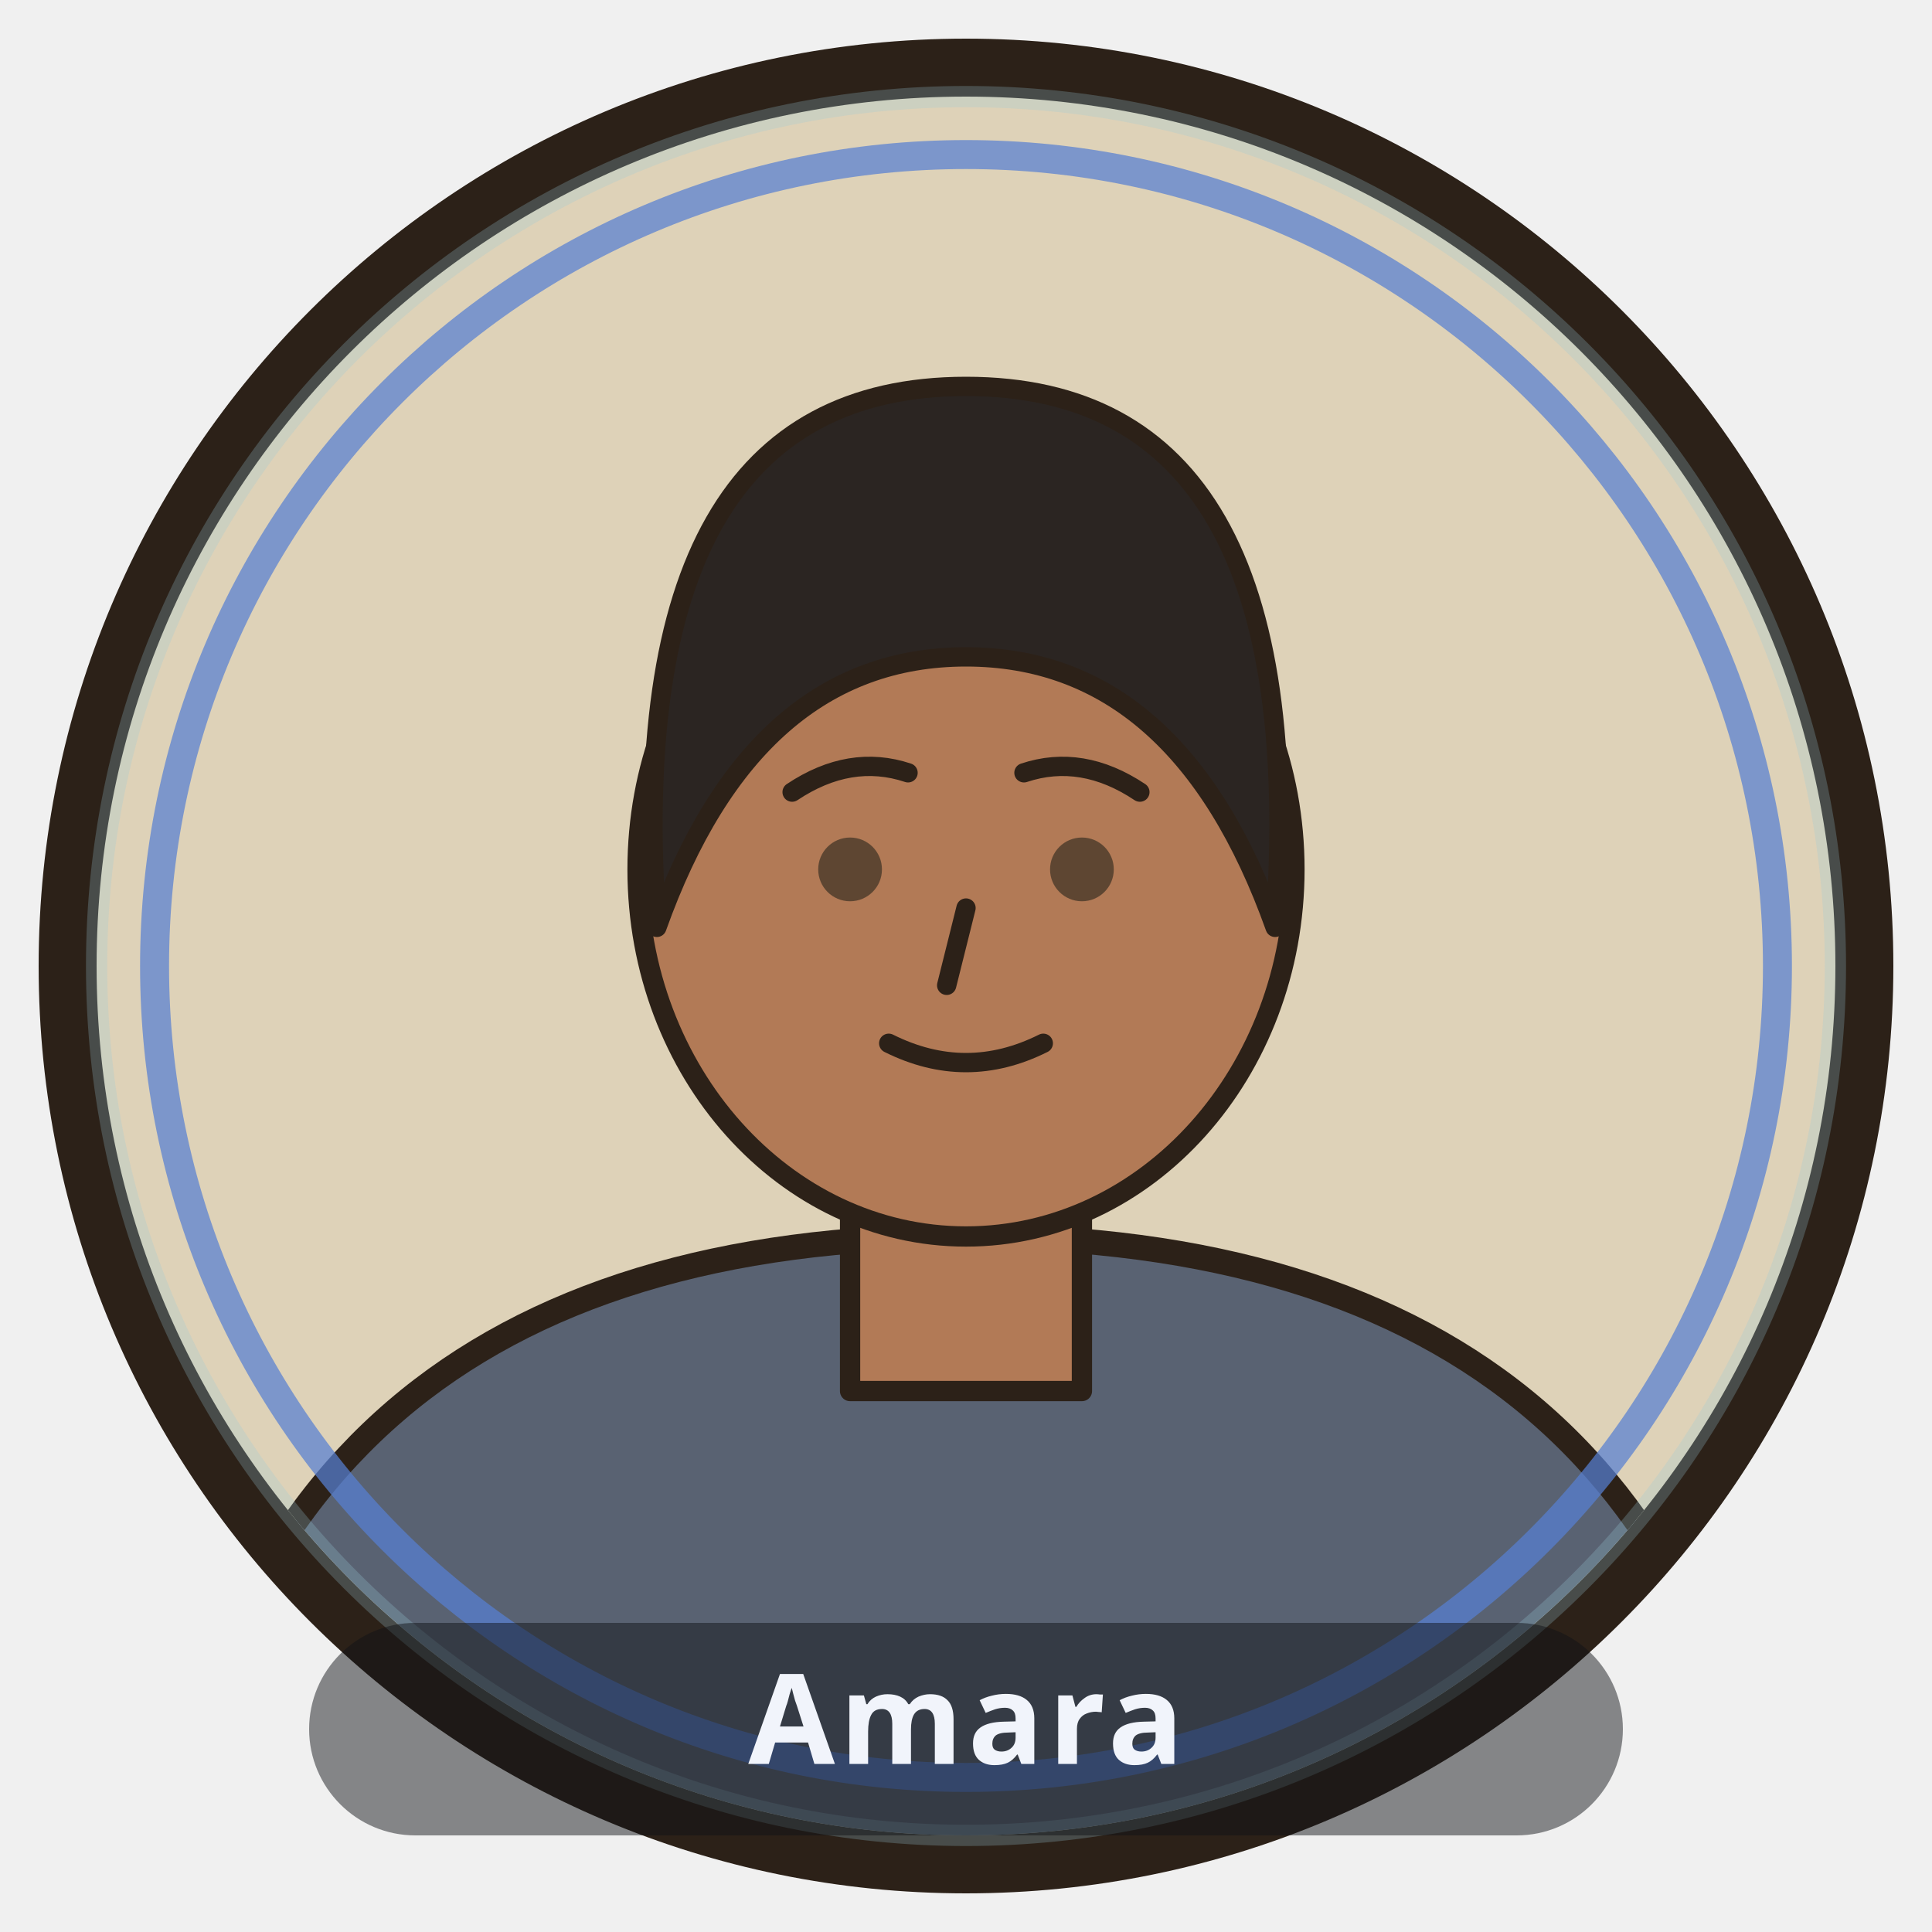
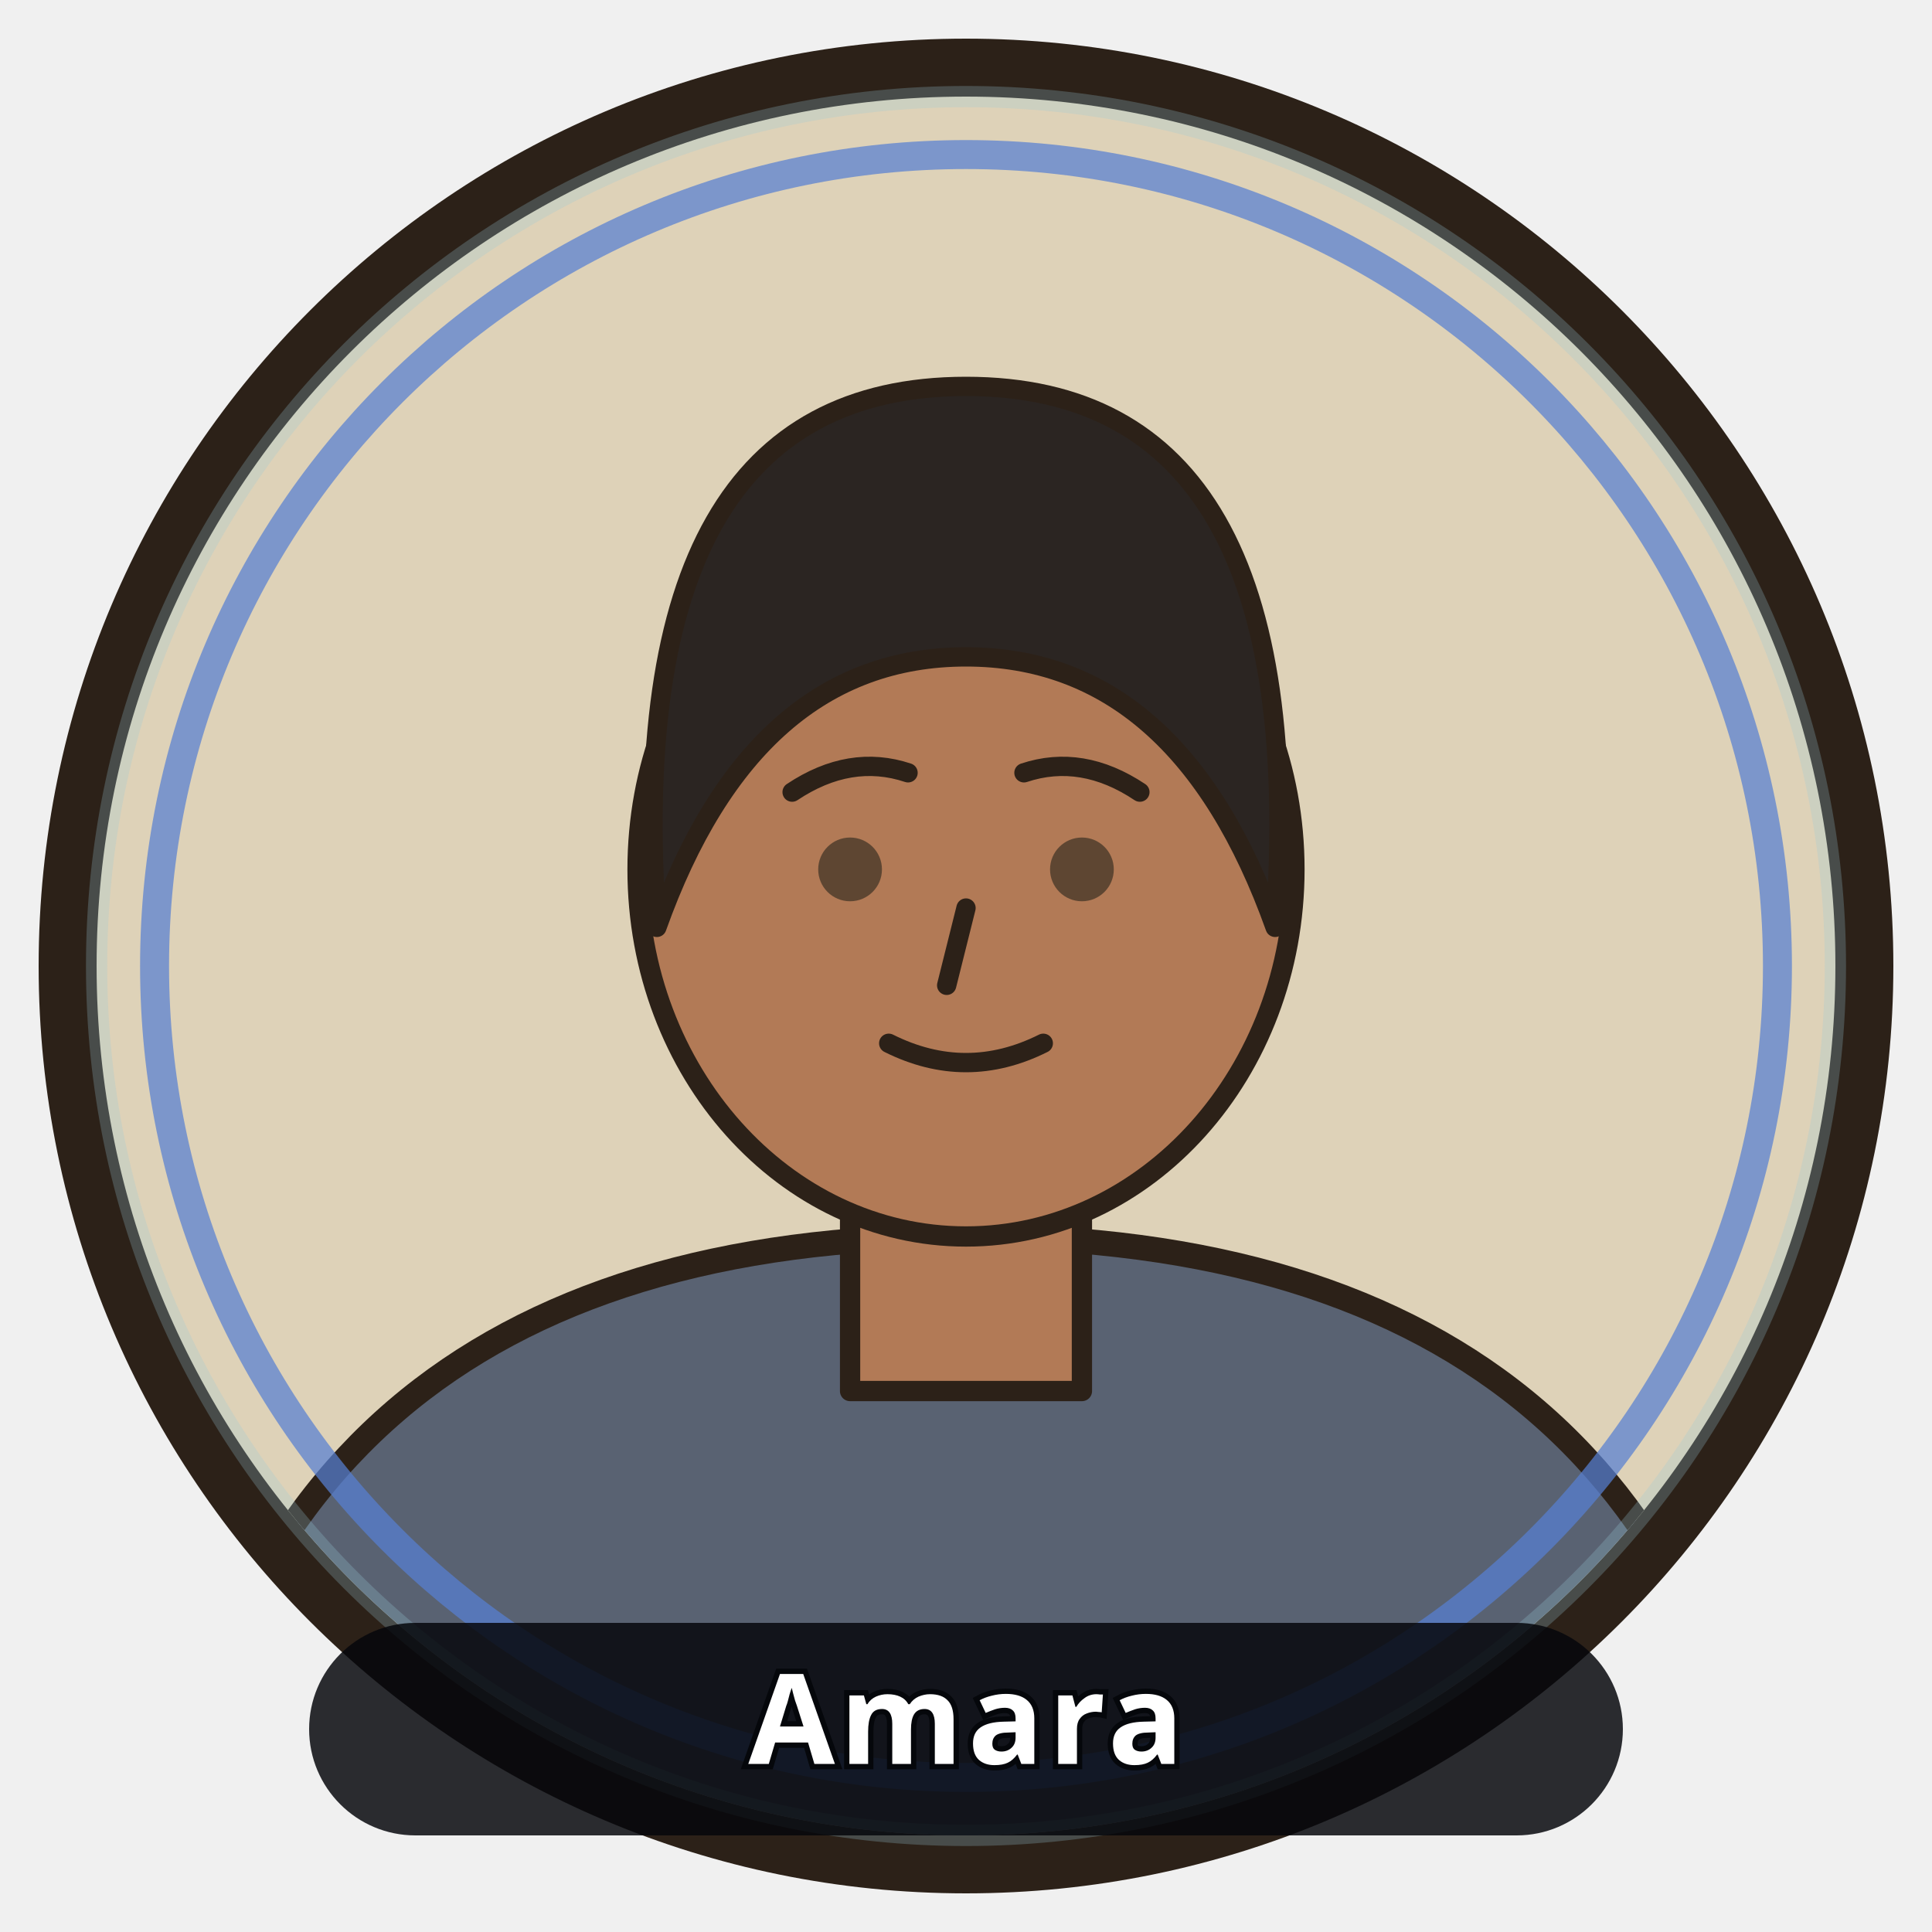
<svg xmlns="http://www.w3.org/2000/svg" viewBox="0 0 100 100" role="img" aria-label="amara token">
  <style>
.ring{fill:#ded2b8;stroke:#2c2118;stroke-width:3;}
.gold{fill:none;stroke:hsl(220 58% 58%);stroke-width:1.5;opacity:.72;}
.cloak{fill:#596272;stroke:#2c2118;stroke-width:1.3;stroke-linejoin:round;}
.skin{fill:#b27a56;stroke:#2c2118;stroke-width:1.05;stroke-linejoin:round;}
.hair{fill:#2b2522;stroke:#2c2118;stroke-width:1;stroke-linejoin:round;}
.ln{fill:none;stroke:#2c2118;stroke-width:1;stroke-linecap:round;}
.hl{fill:none;stroke:#d7d0c2;stroke-width:.8;opacity:.84;}
.eye{fill:#5e4632;}
.horn{fill:#75615a;stroke:#2c2118;stroke-width:.9;}
.tooth{fill:#dfd9cc;stroke:#2c2118;stroke-width:.6;}
.scale{fill:#6f7b8d;stroke:#2c2118;stroke-width:.7;opacity:.8;}
</style>
  <circle class="ring" cx="50" cy="50" r="46.5" />
  <clipPath id="t">
    <circle cx="50" cy="50" r="45" />
  </clipPath>
  <g clip-path="url(#t)">
    <path class="cloak" d="M8,100 q4,-36 42,-36 q38,0 42,36 Z" />
    <rect class="skin" x="44" y="58" width="12" height="14" />
    <ellipse class="skin" cx="50" cy="45" rx="17" ry="19" />
    <path class="hair" d="M34,48 q-2,-28 16,-28 q18,0 16,28 q-5,-14 -16,-14 q-11,0 -16,14 Z" />
    <circle class="eye" cx="44" cy="45" r="1.65" />
    <circle class="eye" cx="56" cy="45" r="1.65" />
    <path class="ln" d="M41,41 q3,-2 6,-1 M53,40 q3,-1 6,1" stroke-width=".9" />
    <line class="ln" x1="50" y1="47" x2="49" y2="51" stroke-width=".8" />
    <path class="ln" d="M46,54 q4,2 8,0" stroke-width=".92" />
  </g>
  <circle class="gold" cx="50" cy="50" r="42" />
  <circle cx="50" cy="50" r="45" fill="none" stroke="hsl(194 44% 72%)" stroke-opacity=".26" stroke-width="1.1" />
-   <rect x="16" y="84" width="68" height="11" rx="5.5" fill="#0f1116" fill-opacity="0.48" />
-   <text x="50" y="91.3" text-anchor="middle" font-family="Verdana, sans-serif" font-size="6.5" font-weight="700" letter-spacing="0.25" fill="#f1f4fb">Amara</text>
+   <rect x="16" y="84" width="68" height="11" rx="5.5" fill="#05070b" fill-opacity="0.84" />
+   <text x="50" y="91.3" text-anchor="middle" font-family="Verdana, sans-serif" font-size="6.5" font-weight="700" letter-spacing="0.25" fill="#ffffff" stroke="#05070b" stroke-width="0.55" paint-order="stroke">Amara</text>
</svg>
